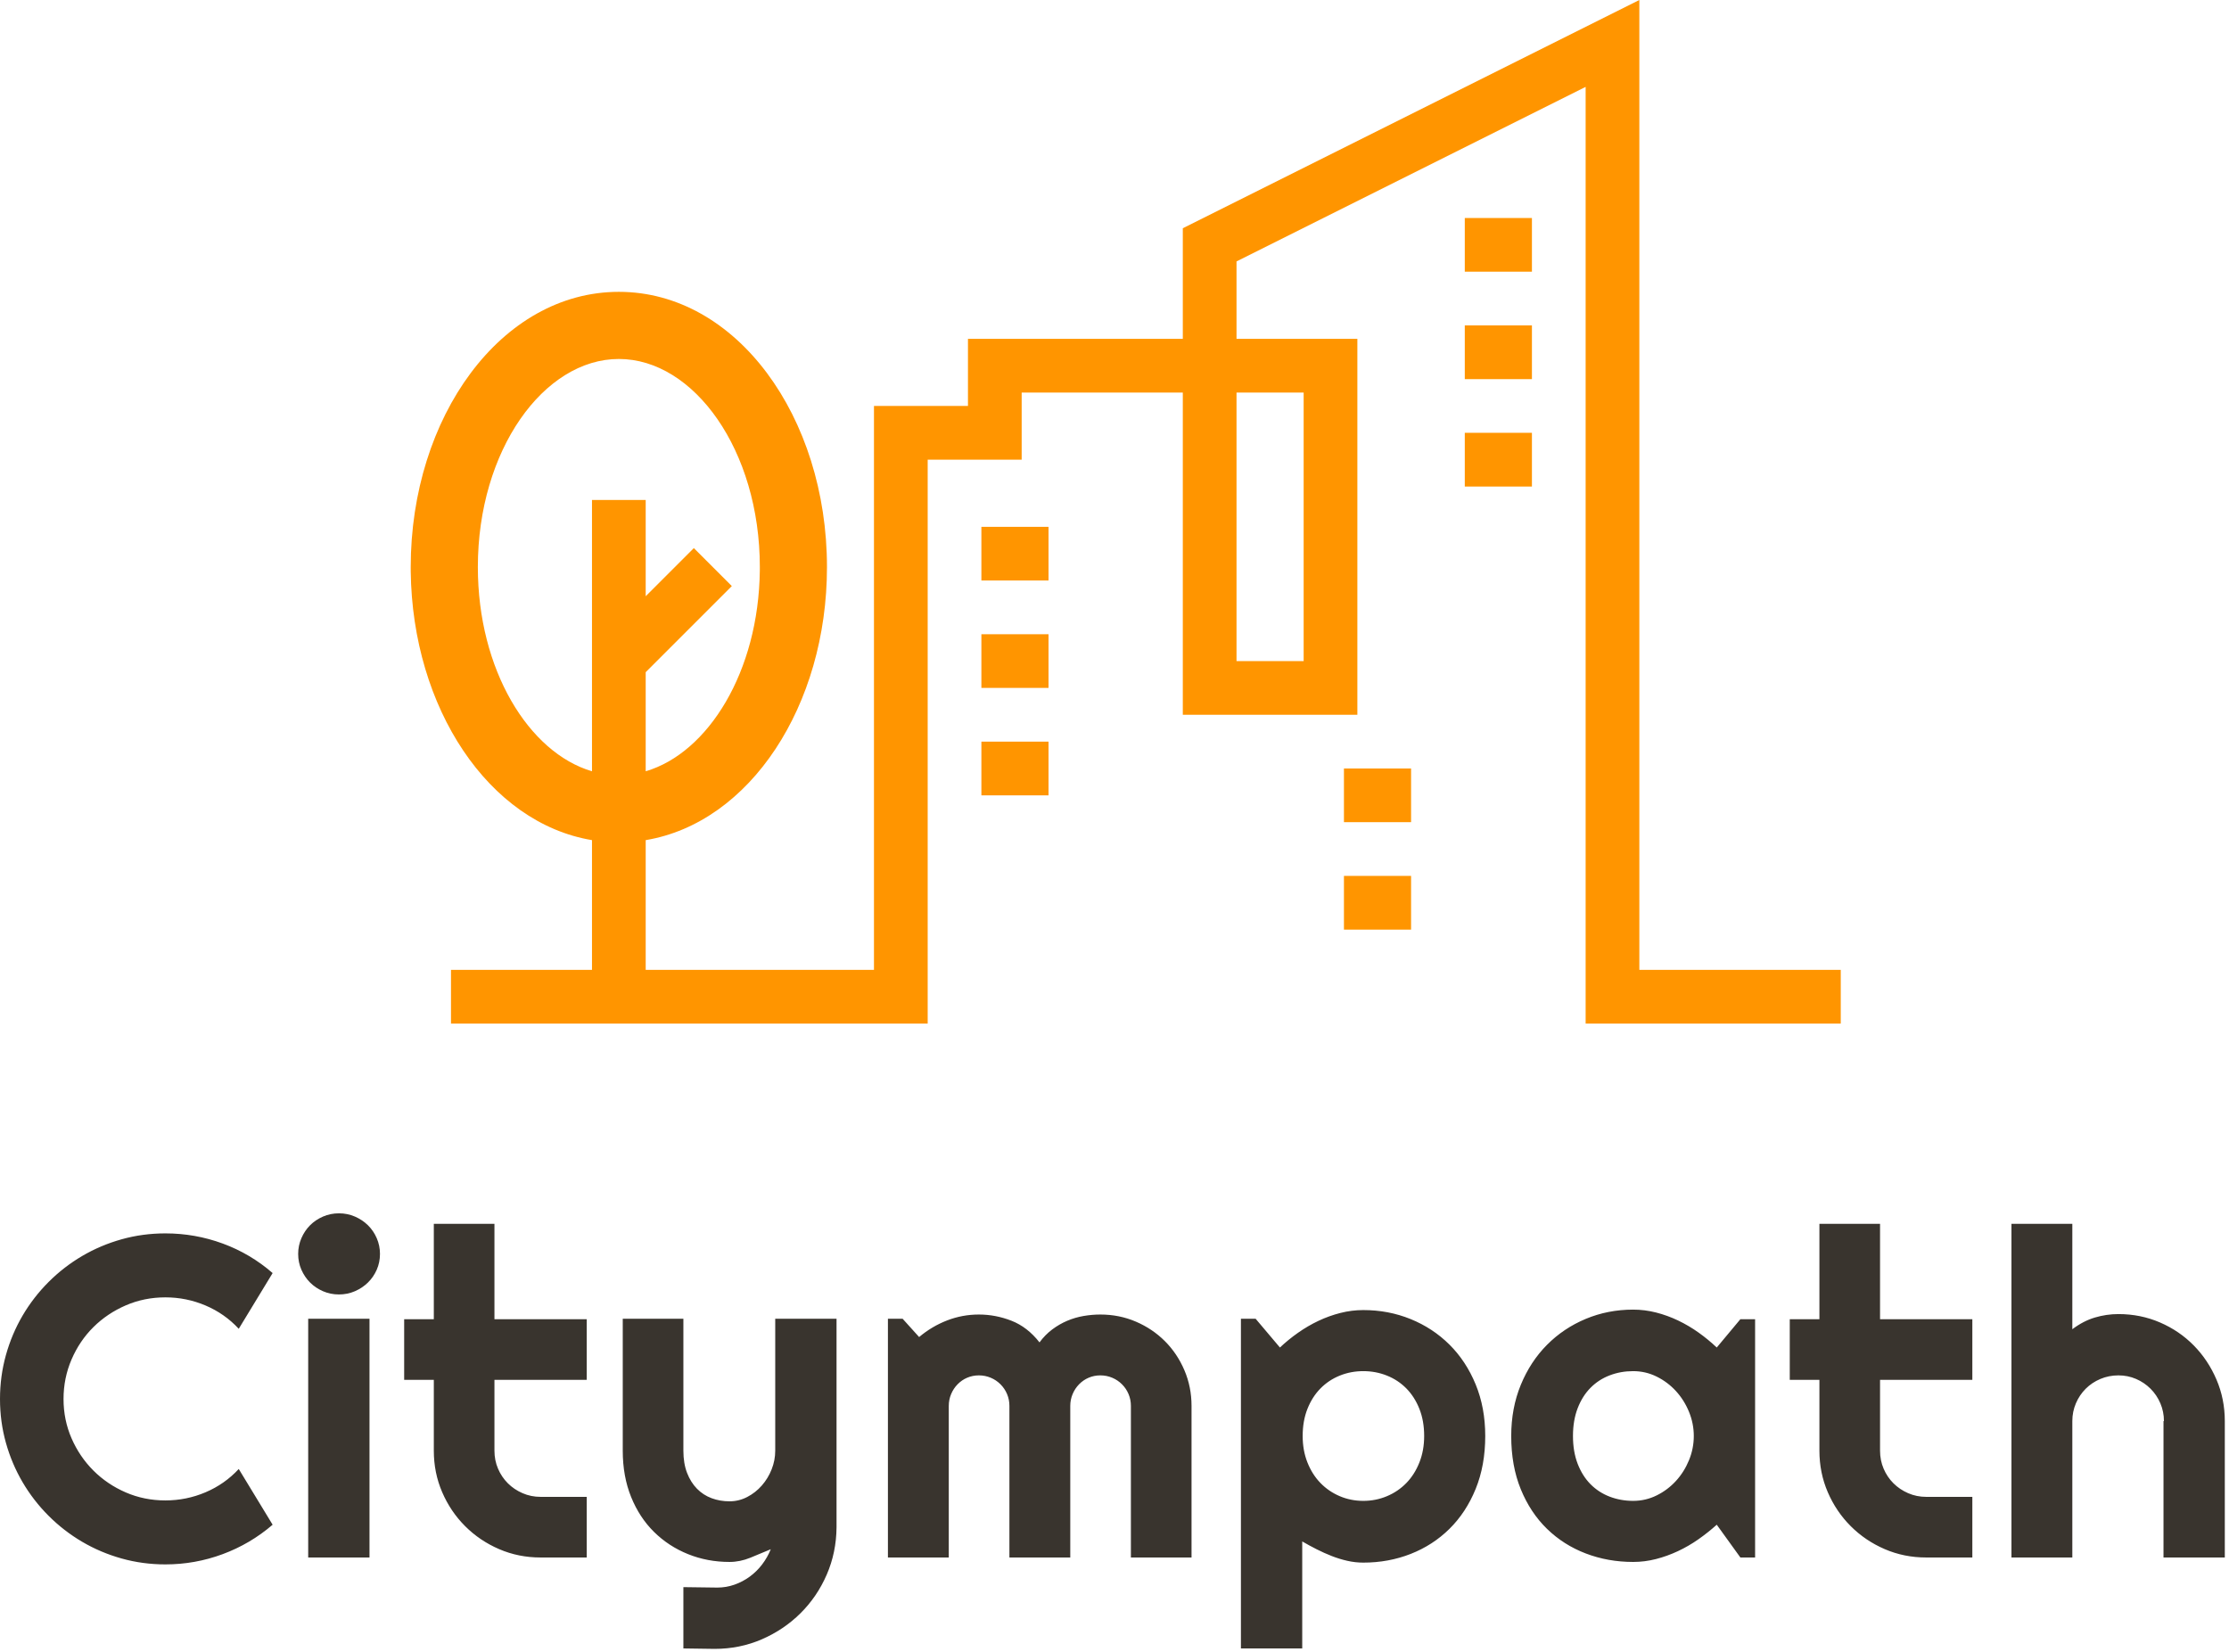
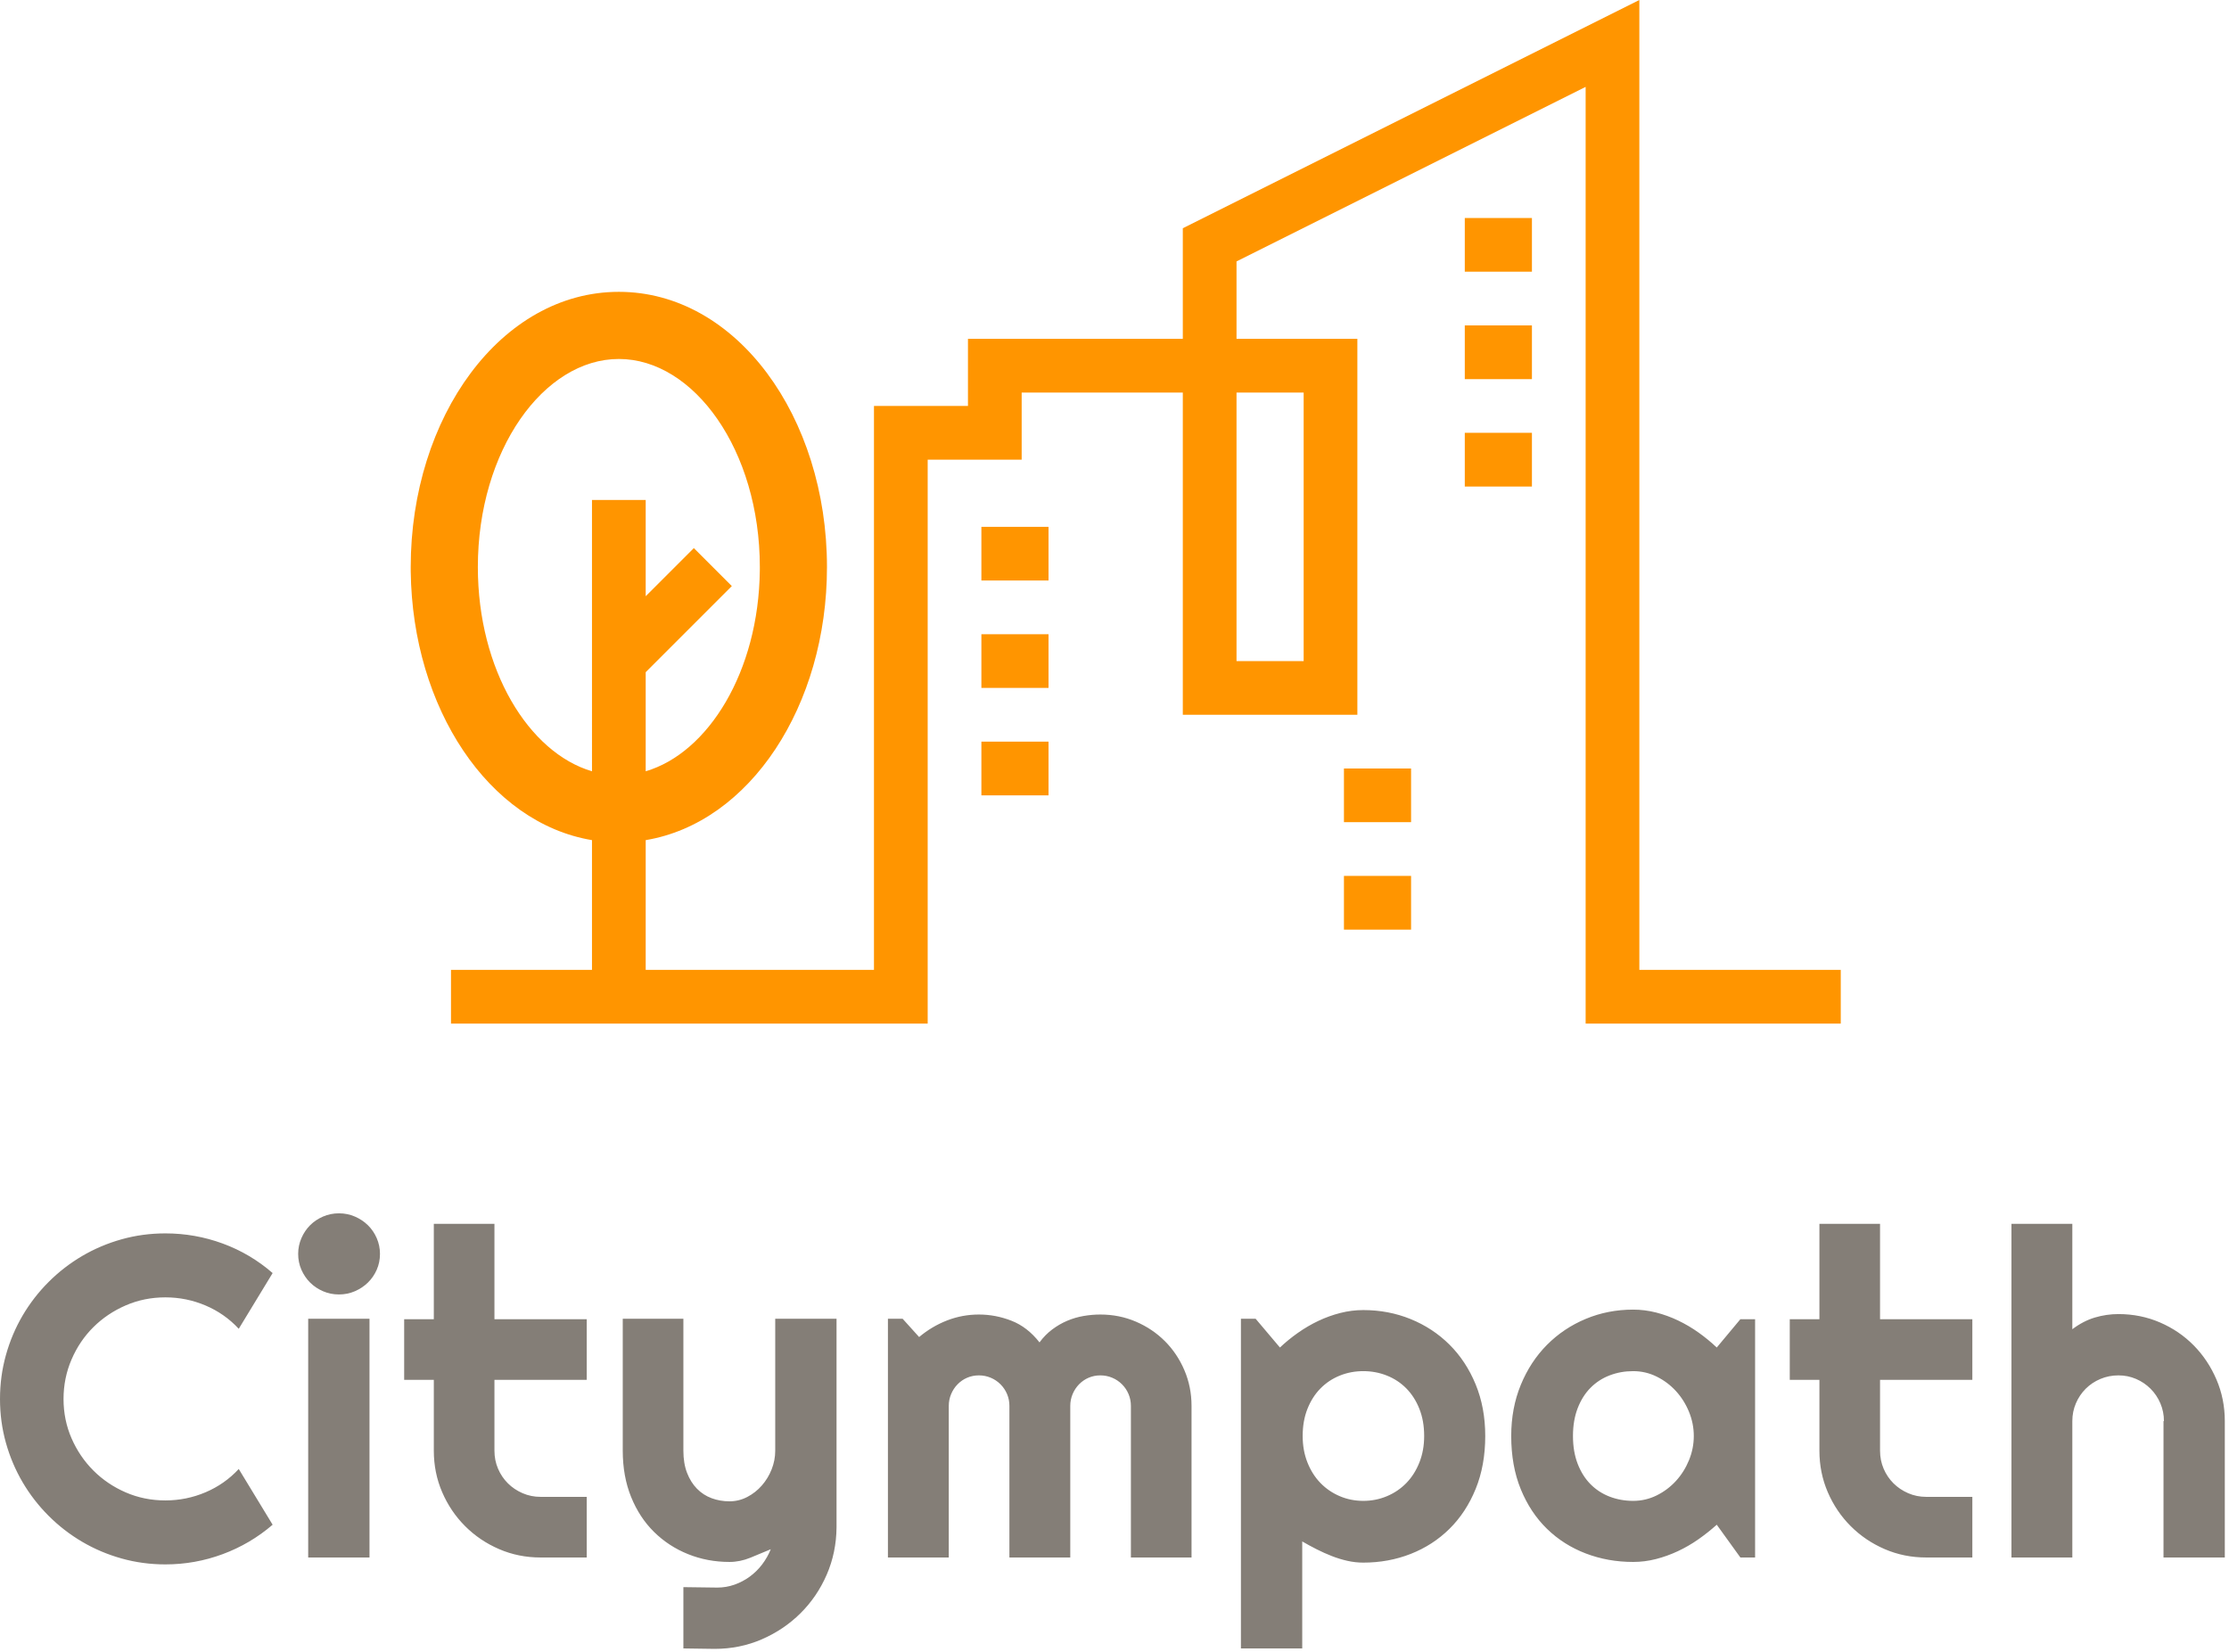
<svg xmlns="http://www.w3.org/2000/svg" width="332px" height="246px" viewBox="0 0 332 246" version="1.1">
  <g id="Logo" stroke="none" stroke-width="1" fill="none" fill-rule="evenodd">
    <g id="citympath-logo-orange" fill-rule="nonzero">
      <g id="Group">
-         <path d="M24.637,233.029 C27.581,233.029 30.425,232.52 33.17,231.502 C35.915,230.484 38.394,229.023 40.607,227.119 L40.607,227.119 L35.561,218.818 C34.166,220.324 32.517,221.48 30.613,222.288 C28.71,223.096 26.717,223.5 24.637,223.5 C22.534,223.5 20.564,223.102 18.727,222.305 C16.889,221.508 15.285,220.423 13.912,219.051 C12.54,217.678 11.455,216.079 10.658,214.253 C9.861,212.427 9.463,210.473 9.463,208.393 C9.463,206.312 9.861,204.347 10.658,202.499 C11.455,200.651 12.54,199.046 13.912,197.685 C15.285,196.323 16.889,195.244 18.727,194.447 C20.564,193.65 22.534,193.252 24.637,193.252 C26.717,193.252 28.71,193.656 30.613,194.464 C32.517,195.272 34.166,196.428 35.561,197.934 L35.561,197.934 L40.607,189.633 C38.394,187.707 35.915,186.241 33.17,185.233 C30.425,184.226 27.581,183.723 24.637,183.723 C22.379,183.723 20.204,184.016 18.112,184.603 C16.021,185.189 14.062,186.019 12.235,187.093 C10.409,188.166 8.743,189.456 7.238,190.961 C5.733,192.466 4.444,194.132 3.37,195.958 C2.297,197.784 1.466,199.749 0.88,201.852 C0.293,203.954 0,206.135 0,208.393 C0,210.65 0.293,212.825 0.88,214.917 C1.466,217.009 2.297,218.968 3.37,220.794 C4.444,222.62 5.733,224.286 7.238,225.791 C8.743,227.296 10.409,228.586 12.235,229.659 C14.062,230.733 16.021,231.563 18.112,232.149 C20.204,232.736 22.379,233.029 24.637,233.029 Z M50.486,192.82 C51.327,192.82 52.119,192.66 52.86,192.339 C53.602,192.018 54.249,191.586 54.803,191.044 C55.356,190.502 55.793,189.865 56.114,189.135 C56.435,188.404 56.596,187.618 56.596,186.777 C56.596,185.958 56.435,185.178 56.114,184.437 C55.793,183.695 55.356,183.053 54.803,182.511 C54.249,181.968 53.602,181.537 52.86,181.216 C52.119,180.895 51.327,180.734 50.486,180.734 C49.645,180.734 48.854,180.895 48.112,181.216 C47.371,181.537 46.729,181.968 46.186,182.511 C45.644,183.053 45.213,183.695 44.892,184.437 C44.571,185.178 44.41,185.958 44.41,186.777 C44.41,187.618 44.571,188.404 44.892,189.135 C45.213,189.865 45.644,190.502 46.186,191.044 C46.729,191.586 47.371,192.018 48.112,192.339 C48.854,192.66 49.645,192.82 50.486,192.82 Z M55.035,232 L55.035,196.439 L45.904,196.439 L45.904,232 L55.035,232 Z M87.392,232 L87.392,222.969 L80.519,222.969 C79.568,222.969 78.671,222.786 77.83,222.421 C76.989,222.056 76.258,221.563 75.639,220.943 C75.019,220.324 74.532,219.599 74.178,218.769 C73.823,217.938 73.646,217.048 73.646,216.096 L73.646,216.096 L73.646,205.537 L87.392,205.537 L87.392,196.506 L73.646,196.506 L73.646,182.295 L64.615,182.295 L64.615,196.506 L60.199,196.506 L60.199,205.537 L64.615,205.537 L64.615,216.096 C64.615,218.287 65.03,220.346 65.86,222.271 C66.69,224.197 67.83,225.885 69.28,227.335 C70.73,228.785 72.418,229.925 74.344,230.755 C76.269,231.585 78.328,232 80.519,232 L80.519,232 L87.392,232 Z M106.435,245.613 C108.937,245.613 111.283,245.137 113.474,244.186 C115.666,243.234 117.586,241.939 119.235,240.301 C120.884,238.663 122.185,236.748 123.137,234.557 C124.088,232.365 124.575,230.019 124.598,227.518 L124.598,227.518 L124.598,196.439 L115.467,196.439 L115.467,216.096 C115.467,217.048 115.29,217.972 114.935,218.868 C114.581,219.765 114.094,220.567 113.474,221.275 C112.855,221.984 112.13,222.554 111.3,222.985 C110.47,223.417 109.59,223.633 108.66,223.633 C107.708,223.633 106.817,223.478 105.987,223.168 C105.157,222.858 104.432,222.388 103.812,221.757 C103.193,221.126 102.7,220.34 102.335,219.399 C101.97,218.459 101.787,217.357 101.787,216.096 L101.787,216.096 L101.787,196.439 L92.756,196.439 L92.756,216.096 C92.756,218.641 93.171,220.938 94.001,222.985 C94.831,225.033 95.971,226.771 97.421,228.198 C98.871,229.626 100.558,230.727 102.484,231.502 C104.41,232.277 106.469,232.664 108.66,232.664 C109.7,232.664 110.735,232.454 111.765,232.033 C112.794,231.613 113.806,231.192 114.803,230.771 C114.471,231.59 114.039,232.349 113.508,233.046 C112.976,233.743 112.362,234.346 111.665,234.855 C110.968,235.365 110.209,235.763 109.39,236.051 C108.571,236.339 107.719,236.482 106.834,236.482 L106.834,236.482 L101.787,236.416 L101.787,245.547 L106.435,245.613 Z M141.316,232 L141.316,209.422 C141.316,208.802 141.432,208.215 141.665,207.662 C141.897,207.109 142.218,206.622 142.628,206.201 C143.037,205.781 143.513,205.454 144.055,205.222 C144.598,204.989 145.179,204.873 145.799,204.873 C146.418,204.873 147.005,204.989 147.558,205.222 C148.112,205.454 148.599,205.781 149.019,206.201 C149.44,206.622 149.766,207.109 149.999,207.662 C150.231,208.215 150.347,208.802 150.347,209.422 L150.347,209.422 L150.347,232 L159.412,232 L159.412,209.422 C159.412,208.802 159.528,208.215 159.761,207.662 C159.993,207.109 160.314,206.622 160.723,206.201 C161.133,205.781 161.609,205.454 162.151,205.222 C162.693,204.989 163.275,204.873 163.894,204.873 C164.514,204.873 165.101,204.989 165.654,205.222 C166.207,205.454 166.694,205.781 167.115,206.201 C167.536,206.622 167.862,207.109 168.095,207.662 C168.327,208.215 168.443,208.802 168.443,209.422 L168.443,209.422 L168.443,232 L177.474,232 L177.474,209.422 C177.474,207.54 177.12,205.77 176.412,204.109 C175.704,202.449 174.735,201.005 173.507,199.776 C172.278,198.548 170.839,197.579 169.19,196.871 C167.541,196.163 165.776,195.809 163.894,195.809 C163.075,195.809 162.245,195.881 161.404,196.024 C160.563,196.168 159.749,196.406 158.964,196.738 C158.178,197.07 157.431,197.502 156.722,198.033 C156.014,198.564 155.383,199.206 154.83,199.959 C153.635,198.432 152.246,197.358 150.663,196.738 C149.08,196.118 147.459,195.809 145.799,195.809 C144.161,195.809 142.583,196.102 141.067,196.688 C139.551,197.275 138.162,198.1 136.9,199.162 L136.9,199.162 L134.443,196.439 L132.252,196.439 L132.252,232 L141.316,232 Z M193.961,245.547 L193.961,229.609 C194.647,230.008 195.361,230.395 196.102,230.771 C196.844,231.148 197.596,231.485 198.36,231.784 C199.124,232.083 199.899,232.321 200.684,232.498 C201.47,232.675 202.261,232.764 203.058,232.764 C205.56,232.764 207.912,232.332 210.114,231.469 C212.316,230.605 214.242,229.36 215.891,227.733 C217.54,226.106 218.841,224.125 219.793,221.79 C220.745,219.455 221.22,216.826 221.22,213.904 C221.22,211.093 220.745,208.531 219.793,206.218 C218.841,203.905 217.54,201.929 215.891,200.291 C214.242,198.653 212.316,197.386 210.114,196.489 C207.912,195.593 205.56,195.145 203.058,195.145 C201.907,195.145 200.767,195.288 199.638,195.576 C198.51,195.864 197.419,196.257 196.368,196.755 C195.316,197.253 194.304,197.845 193.33,198.531 C192.356,199.217 191.459,199.948 190.64,200.723 L190.64,200.723 L187.021,196.439 L184.83,196.439 L184.83,245.547 L193.961,245.547 Z M203.058,223.566 C201.819,223.566 200.651,223.334 199.555,222.869 C198.46,222.404 197.502,221.751 196.683,220.91 C195.864,220.069 195.217,219.051 194.741,217.855 C194.265,216.66 194.027,215.343 194.027,213.904 C194.027,212.399 194.265,211.049 194.741,209.854 C195.217,208.658 195.864,207.646 196.683,206.815 C197.502,205.985 198.46,205.349 199.555,204.906 C200.651,204.464 201.819,204.242 203.058,204.242 C204.298,204.242 205.471,204.464 206.578,204.906 C207.685,205.349 208.648,205.985 209.467,206.815 C210.286,207.646 210.933,208.658 211.409,209.854 C211.885,211.049 212.123,212.399 212.123,213.904 C212.123,215.343 211.885,216.66 211.409,217.855 C210.933,219.051 210.286,220.069 209.467,220.91 C208.648,221.751 207.685,222.404 206.578,222.869 C205.471,223.334 204.298,223.566 203.058,223.566 Z M243.252,232.664 C244.403,232.664 245.537,232.52 246.655,232.232 C247.773,231.945 248.863,231.552 249.925,231.054 C250.988,230.556 252.001,229.969 252.964,229.294 C253.926,228.619 254.84,227.894 255.703,227.119 L255.703,227.119 L259.222,232 L261.414,232 L261.414,196.506 L259.222,196.506 L255.703,200.723 C254.862,199.926 253.96,199.184 252.997,198.498 C252.034,197.812 251.021,197.214 249.959,196.705 C248.896,196.196 247.8,195.798 246.672,195.51 C245.543,195.222 244.403,195.078 243.252,195.078 C240.75,195.078 238.398,195.537 236.196,196.456 C233.994,197.375 232.068,198.664 230.419,200.324 C228.77,201.984 227.469,203.971 226.517,206.284 C225.565,208.597 225.09,211.137 225.09,213.904 C225.09,216.87 225.565,219.516 226.517,221.84 C227.469,224.164 228.77,226.129 230.419,227.733 C232.068,229.338 233.994,230.561 236.196,231.402 C238.398,232.243 240.75,232.664 243.252,232.664 Z M243.252,223.566 C242.012,223.566 240.844,223.356 239.749,222.936 C238.653,222.515 237.701,221.895 236.893,221.076 C236.085,220.257 235.449,219.244 234.984,218.038 C234.519,216.832 234.287,215.454 234.287,213.904 C234.287,212.355 234.519,210.977 234.984,209.771 C235.449,208.564 236.085,207.551 236.893,206.732 C237.701,205.913 238.653,205.294 239.749,204.873 C240.844,204.452 242.012,204.242 243.252,204.242 C244.491,204.242 245.659,204.513 246.755,205.056 C247.85,205.598 248.808,206.317 249.627,207.214 C250.446,208.11 251.093,209.14 251.569,210.302 C252.045,211.464 252.283,212.665 252.283,213.904 C252.283,215.144 252.045,216.345 251.569,217.507 C251.093,218.669 250.446,219.698 249.627,220.595 C248.808,221.491 247.85,222.211 246.755,222.753 C245.659,223.295 244.491,223.566 243.252,223.566 Z M293.771,232 L293.771,222.969 L286.898,222.969 C285.946,222.969 285.05,222.786 284.209,222.421 C283.368,222.056 282.637,221.563 282.017,220.943 C281.397,220.324 280.91,219.599 280.556,218.769 C280.202,217.938 280.025,217.048 280.025,216.096 L280.025,216.096 L280.025,205.537 L293.771,205.537 L293.771,196.506 L280.025,196.506 L280.025,182.295 L270.994,182.295 L270.994,196.506 L266.578,196.506 L266.578,205.537 L270.994,205.537 L270.994,216.096 C270.994,218.287 271.409,220.346 272.239,222.271 C273.069,224.197 274.209,225.885 275.659,227.335 C277.109,228.785 278.797,229.925 280.722,230.755 C282.648,231.585 284.707,232 286.898,232 L286.898,232 L293.771,232 Z M308.664,232 L308.664,211.68 C308.664,210.75 308.841,209.87 309.195,209.04 C309.549,208.21 310.036,207.485 310.656,206.865 C311.276,206.245 312.006,205.758 312.847,205.404 C313.688,205.05 314.585,204.873 315.537,204.873 C316.466,204.873 317.341,205.05 318.16,205.404 C318.979,205.758 319.698,206.245 320.318,206.865 C320.938,207.485 321.425,208.21 321.779,209.04 C322.133,209.87 322.31,210.75 322.31,211.68 L322.31,211.68 L322.244,211.68 L322.244,232 L331.375,232 L331.375,211.68 C331.375,209.488 330.96,207.424 330.13,205.487 C329.299,203.55 328.171,201.857 326.743,200.407 C325.315,198.957 323.638,197.817 321.713,196.987 C319.787,196.157 317.728,195.742 315.537,195.742 C314.341,195.742 313.168,195.914 312.017,196.257 C310.866,196.6 309.748,197.181 308.664,198 L308.664,198 L308.664,182.295 L299.599,182.295 L299.599,232 L308.664,232 Z" id="Citympath" fill="#39342E" />
+         <path d="M24.637,233.029 C27.581,233.029 30.425,232.52 33.17,231.502 C35.915,230.484 38.394,229.023 40.607,227.119 L40.607,227.119 L35.561,218.818 C34.166,220.324 32.517,221.48 30.613,222.288 C28.71,223.096 26.717,223.5 24.637,223.5 C22.534,223.5 20.564,223.102 18.727,222.305 C16.889,221.508 15.285,220.423 13.912,219.051 C12.54,217.678 11.455,216.079 10.658,214.253 C9.861,212.427 9.463,210.473 9.463,208.393 C9.463,206.312 9.861,204.347 10.658,202.499 C11.455,200.651 12.54,199.046 13.912,197.685 C15.285,196.323 16.889,195.244 18.727,194.447 C20.564,193.65 22.534,193.252 24.637,193.252 C26.717,193.252 28.71,193.656 30.613,194.464 C32.517,195.272 34.166,196.428 35.561,197.934 L35.561,197.934 L40.607,189.633 C38.394,187.707 35.915,186.241 33.17,185.233 C30.425,184.226 27.581,183.723 24.637,183.723 C22.379,183.723 20.204,184.016 18.112,184.603 C16.021,185.189 14.062,186.019 12.235,187.093 C10.409,188.166 8.743,189.456 7.238,190.961 C5.733,192.466 4.444,194.132 3.37,195.958 C2.297,197.784 1.466,199.749 0.88,201.852 C0.293,203.954 0,206.135 0,208.393 C0,210.65 0.293,212.825 0.88,214.917 C1.466,217.009 2.297,218.968 3.37,220.794 C4.444,222.62 5.733,224.286 7.238,225.791 C8.743,227.296 10.409,228.586 12.235,229.659 C14.062,230.733 16.021,231.563 18.112,232.149 C20.204,232.736 22.379,233.029 24.637,233.029 Z M50.486,192.82 C51.327,192.82 52.119,192.66 52.86,192.339 C53.602,192.018 54.249,191.586 54.803,191.044 C55.356,190.502 55.793,189.865 56.114,189.135 C56.435,188.404 56.596,187.618 56.596,186.777 C56.596,185.958 56.435,185.178 56.114,184.437 C55.793,183.695 55.356,183.053 54.803,182.511 C54.249,181.968 53.602,181.537 52.86,181.216 C52.119,180.895 51.327,180.734 50.486,180.734 C49.645,180.734 48.854,180.895 48.112,181.216 C47.371,181.537 46.729,181.968 46.186,182.511 C45.644,183.053 45.213,183.695 44.892,184.437 C44.571,185.178 44.41,185.958 44.41,186.777 C44.41,187.618 44.571,188.404 44.892,189.135 C45.213,189.865 45.644,190.502 46.186,191.044 C46.729,191.586 47.371,192.018 48.112,192.339 C48.854,192.66 49.645,192.82 50.486,192.82 Z M55.035,232 L55.035,196.439 L45.904,196.439 L45.904,232 L55.035,232 Z M87.392,232 L87.392,222.969 L80.519,222.969 C79.568,222.969 78.671,222.786 77.83,222.421 C76.989,222.056 76.258,221.563 75.639,220.943 C75.019,220.324 74.532,219.599 74.178,218.769 C73.823,217.938 73.646,217.048 73.646,216.096 L73.646,216.096 L73.646,205.537 L87.392,205.537 L87.392,196.506 L73.646,196.506 L73.646,182.295 L64.615,182.295 L64.615,196.506 L60.199,196.506 L60.199,205.537 L64.615,205.537 L64.615,216.096 C64.615,218.287 65.03,220.346 65.86,222.271 C66.69,224.197 67.83,225.885 69.28,227.335 C70.73,228.785 72.418,229.925 74.344,230.755 C76.269,231.585 78.328,232 80.519,232 L80.519,232 L87.392,232 Z M106.435,245.613 C108.937,245.613 111.283,245.137 113.474,244.186 C115.666,243.234 117.586,241.939 119.235,240.301 C120.884,238.663 122.185,236.748 123.137,234.557 C124.088,232.365 124.575,230.019 124.598,227.518 L124.598,227.518 L124.598,196.439 L115.467,196.439 L115.467,216.096 C115.467,217.048 115.29,217.972 114.935,218.868 C114.581,219.765 114.094,220.567 113.474,221.275 C112.855,221.984 112.13,222.554 111.3,222.985 C110.47,223.417 109.59,223.633 108.66,223.633 C107.708,223.633 106.817,223.478 105.987,223.168 C105.157,222.858 104.432,222.388 103.812,221.757 C103.193,221.126 102.7,220.34 102.335,219.399 C101.97,218.459 101.787,217.357 101.787,216.096 L101.787,216.096 L101.787,196.439 L92.756,196.439 L92.756,216.096 C92.756,218.641 93.171,220.938 94.001,222.985 C94.831,225.033 95.971,226.771 97.421,228.198 C98.871,229.626 100.558,230.727 102.484,231.502 C104.41,232.277 106.469,232.664 108.66,232.664 C109.7,232.664 110.735,232.454 111.765,232.033 C112.794,231.613 113.806,231.192 114.803,230.771 C114.471,231.59 114.039,232.349 113.508,233.046 C112.976,233.743 112.362,234.346 111.665,234.855 C110.968,235.365 110.209,235.763 109.39,236.051 C108.571,236.339 107.719,236.482 106.834,236.482 L106.834,236.482 L101.787,236.416 L101.787,245.547 L106.435,245.613 Z M141.316,232 L141.316,209.422 C141.316,208.802 141.432,208.215 141.665,207.662 C141.897,207.109 142.218,206.622 142.628,206.201 C143.037,205.781 143.513,205.454 144.055,205.222 C144.598,204.989 145.179,204.873 145.799,204.873 C146.418,204.873 147.005,204.989 147.558,205.222 C148.112,205.454 148.599,205.781 149.019,206.201 C149.44,206.622 149.766,207.109 149.999,207.662 C150.231,208.215 150.347,208.802 150.347,209.422 L150.347,209.422 L150.347,232 L159.412,232 L159.412,209.422 C159.412,208.802 159.528,208.215 159.761,207.662 C159.993,207.109 160.314,206.622 160.723,206.201 C161.133,205.781 161.609,205.454 162.151,205.222 C162.693,204.989 163.275,204.873 163.894,204.873 C164.514,204.873 165.101,204.989 165.654,205.222 C166.207,205.454 166.694,205.781 167.115,206.201 C167.536,206.622 167.862,207.109 168.095,207.662 C168.327,208.215 168.443,208.802 168.443,209.422 L168.443,209.422 L168.443,232 L177.474,232 L177.474,209.422 C177.474,207.54 177.12,205.77 176.412,204.109 C175.704,202.449 174.735,201.005 173.507,199.776 C172.278,198.548 170.839,197.579 169.19,196.871 C167.541,196.163 165.776,195.809 163.894,195.809 C163.075,195.809 162.245,195.881 161.404,196.024 C160.563,196.168 159.749,196.406 158.964,196.738 C158.178,197.07 157.431,197.502 156.722,198.033 C156.014,198.564 155.383,199.206 154.83,199.959 C153.635,198.432 152.246,197.358 150.663,196.738 C149.08,196.118 147.459,195.809 145.799,195.809 C144.161,195.809 142.583,196.102 141.067,196.688 C139.551,197.275 138.162,198.1 136.9,199.162 L136.9,199.162 L134.443,196.439 L132.252,196.439 L132.252,232 L141.316,232 Z M193.961,245.547 L193.961,229.609 C194.647,230.008 195.361,230.395 196.102,230.771 C196.844,231.148 197.596,231.485 198.36,231.784 C199.124,232.083 199.899,232.321 200.684,232.498 C201.47,232.675 202.261,232.764 203.058,232.764 C205.56,232.764 207.912,232.332 210.114,231.469 C212.316,230.605 214.242,229.36 215.891,227.733 C217.54,226.106 218.841,224.125 219.793,221.79 C220.745,219.455 221.22,216.826 221.22,213.904 C221.22,211.093 220.745,208.531 219.793,206.218 C218.841,203.905 217.54,201.929 215.891,200.291 C214.242,198.653 212.316,197.386 210.114,196.489 C207.912,195.593 205.56,195.145 203.058,195.145 C201.907,195.145 200.767,195.288 199.638,195.576 C198.51,195.864 197.419,196.257 196.368,196.755 C195.316,197.253 194.304,197.845 193.33,198.531 C192.356,199.217 191.459,199.948 190.64,200.723 L190.64,200.723 L187.021,196.439 L184.83,196.439 L184.83,245.547 L193.961,245.547 Z M203.058,223.566 C201.819,223.566 200.651,223.334 199.555,222.869 C198.46,222.404 197.502,221.751 196.683,220.91 C195.864,220.069 195.217,219.051 194.741,217.855 C194.265,216.66 194.027,215.343 194.027,213.904 C194.027,212.399 194.265,211.049 194.741,209.854 C195.217,208.658 195.864,207.646 196.683,206.815 C197.502,205.985 198.46,205.349 199.555,204.906 C200.651,204.464 201.819,204.242 203.058,204.242 C204.298,204.242 205.471,204.464 206.578,204.906 C207.685,205.349 208.648,205.985 209.467,206.815 C210.286,207.646 210.933,208.658 211.409,209.854 C211.885,211.049 212.123,212.399 212.123,213.904 C212.123,215.343 211.885,216.66 211.409,217.855 C210.933,219.051 210.286,220.069 209.467,220.91 C208.648,221.751 207.685,222.404 206.578,222.869 C205.471,223.334 204.298,223.566 203.058,223.566 Z M243.252,232.664 C244.403,232.664 245.537,232.52 246.655,232.232 C247.773,231.945 248.863,231.552 249.925,231.054 C250.988,230.556 252.001,229.969 252.964,229.294 C253.926,228.619 254.84,227.894 255.703,227.119 L255.703,227.119 L259.222,232 L261.414,232 L261.414,196.506 L259.222,196.506 L255.703,200.723 C254.862,199.926 253.96,199.184 252.997,198.498 C252.034,197.812 251.021,197.214 249.959,196.705 C248.896,196.196 247.8,195.798 246.672,195.51 C245.543,195.222 244.403,195.078 243.252,195.078 C240.75,195.078 238.398,195.537 236.196,196.456 C233.994,197.375 232.068,198.664 230.419,200.324 C228.77,201.984 227.469,203.971 226.517,206.284 C225.565,208.597 225.09,211.137 225.09,213.904 C225.09,216.87 225.565,219.516 226.517,221.84 C227.469,224.164 228.77,226.129 230.419,227.733 C232.068,229.338 233.994,230.561 236.196,231.402 C238.398,232.243 240.75,232.664 243.252,232.664 Z M243.252,223.566 C242.012,223.566 240.844,223.356 239.749,222.936 C238.653,222.515 237.701,221.895 236.893,221.076 C236.085,220.257 235.449,219.244 234.984,218.038 C234.519,216.832 234.287,215.454 234.287,213.904 C234.287,212.355 234.519,210.977 234.984,209.771 C235.449,208.564 236.085,207.551 236.893,206.732 C237.701,205.913 238.653,205.294 239.749,204.873 C240.844,204.452 242.012,204.242 243.252,204.242 C244.491,204.242 245.659,204.513 246.755,205.056 C247.85,205.598 248.808,206.317 249.627,207.214 C250.446,208.11 251.093,209.14 251.569,210.302 C252.045,211.464 252.283,212.665 252.283,213.904 C252.283,215.144 252.045,216.345 251.569,217.507 C251.093,218.669 250.446,219.698 249.627,220.595 C248.808,221.491 247.85,222.211 246.755,222.753 C245.659,223.295 244.491,223.566 243.252,223.566 Z M293.771,232 L293.771,222.969 L286.898,222.969 C285.946,222.969 285.05,222.786 284.209,222.421 C283.368,222.056 282.637,221.563 282.017,220.943 C281.397,220.324 280.91,219.599 280.556,218.769 C280.202,217.938 280.025,217.048 280.025,216.096 L280.025,216.096 L280.025,205.537 L293.771,205.537 L293.771,196.506 L280.025,196.506 L280.025,182.295 L270.994,182.295 L270.994,196.506 L266.578,196.506 L266.578,205.537 L270.994,205.537 L270.994,216.096 C270.994,218.287 271.409,220.346 272.239,222.271 C273.069,224.197 274.209,225.885 275.659,227.335 C277.109,228.785 278.797,229.925 280.722,230.755 C282.648,231.585 284.707,232 286.898,232 L286.898,232 L293.771,232 Z M308.664,232 L308.664,211.68 C308.664,210.75 308.841,209.87 309.195,209.04 C309.549,208.21 310.036,207.485 310.656,206.865 C311.276,206.245 312.006,205.758 312.847,205.404 C313.688,205.05 314.585,204.873 315.537,204.873 C316.466,204.873 317.341,205.05 318.16,205.404 C318.979,205.758 319.698,206.245 320.318,206.865 C320.938,207.485 321.425,208.21 321.779,209.04 C322.133,209.87 322.31,210.75 322.31,211.68 L322.31,211.68 L322.244,211.68 L322.244,232 L331.375,232 L331.375,211.68 C331.375,209.488 330.96,207.424 330.13,205.487 C329.299,203.55 328.171,201.857 326.743,200.407 C325.315,198.957 323.638,197.817 321.713,196.987 C319.787,196.157 317.728,195.742 315.537,195.742 C314.341,195.742 313.168,195.914 312.017,196.257 C310.866,196.6 309.748,197.181 308.664,198 L308.664,198 L308.664,182.295 L299.599,182.295 L299.599,232 L308.664,232 Z" id="Citympath" fill="#847E77" />
        <path d="M244.174,0 L244.174,144.47 L274.174,144.47 L274.174,152.472 L236.174,152.472 L236.174,12.942 L184.174,38.942 L184.174,50.472 L202.174,50.472 L202.174,106.472 L176.174,106.472 L176.174,58.472 L152.174,58.472 L152.174,68.472 L138.174,68.472 L138.174,152.472 L67.174,152.472 L67.174,144.472 L88.174,144.472 L88.174,125.143 C72.799,122.588 61.423,105.474 61.178,85.142 L61.174,84.472 C61.174,62.114 74.637,43.472 92.174,43.472 C109.71,43.472 123.174,62.114 123.174,84.472 C123.174,105.097 111.717,122.559 96.175,125.143 L96.174,144.472 L130.174,144.472 L130.174,60.472 L144.174,60.472 L144.174,50.472 L176.174,50.472 L176.174,34 L244.174,0 Z M210.174,130.472 L210.174,138.472 L200.174,138.472 L200.174,130.472 L210.174,130.472 Z M210.174,114.472 L210.174,122.472 L200.174,122.472 L200.174,114.472 L210.174,114.472 Z M156.174,110.472 L156.174,118.472 L146.174,118.472 L146.174,110.472 L156.174,110.472 Z M92.174,53.472 C80.992,53.472 71.174,67.066 71.174,84.472 C71.174,99.764 78.751,112.114 88.175,114.888 L88.174,74.472 L96.174,74.472 L96.174,88.814 L103.345,81.644 L109.002,87.301 L96.174,100.128 L96.174,114.888 C105.489,112.144 113.001,100.043 113.171,84.993 L113.174,84.472 C113.174,67.066 103.356,53.472 92.174,53.472 Z M156.174,94.472 L156.174,102.472 L146.174,102.472 L146.174,94.472 L156.174,94.472 Z M194.174,58.472 L184.174,58.472 L184.174,98.472 L194.174,98.472 L194.174,58.472 Z M156.174,78.472 L156.174,86.472 L146.174,86.472 L146.174,78.472 L156.174,78.472 Z M228.174,64.472 L228.174,72.472 L218.174,72.472 L218.174,64.472 L228.174,64.472 Z M228.174,48.472 L228.174,56.472 L218.174,56.472 L218.174,48.472 L228.174,48.472 Z M228.174,32.472 L228.174,40.472 L218.174,40.472 L218.174,32.472 L228.174,32.472 Z" id="Combined-Shape" fill="#FF9500" />
      </g>
    </g>
  </g>
</svg>
